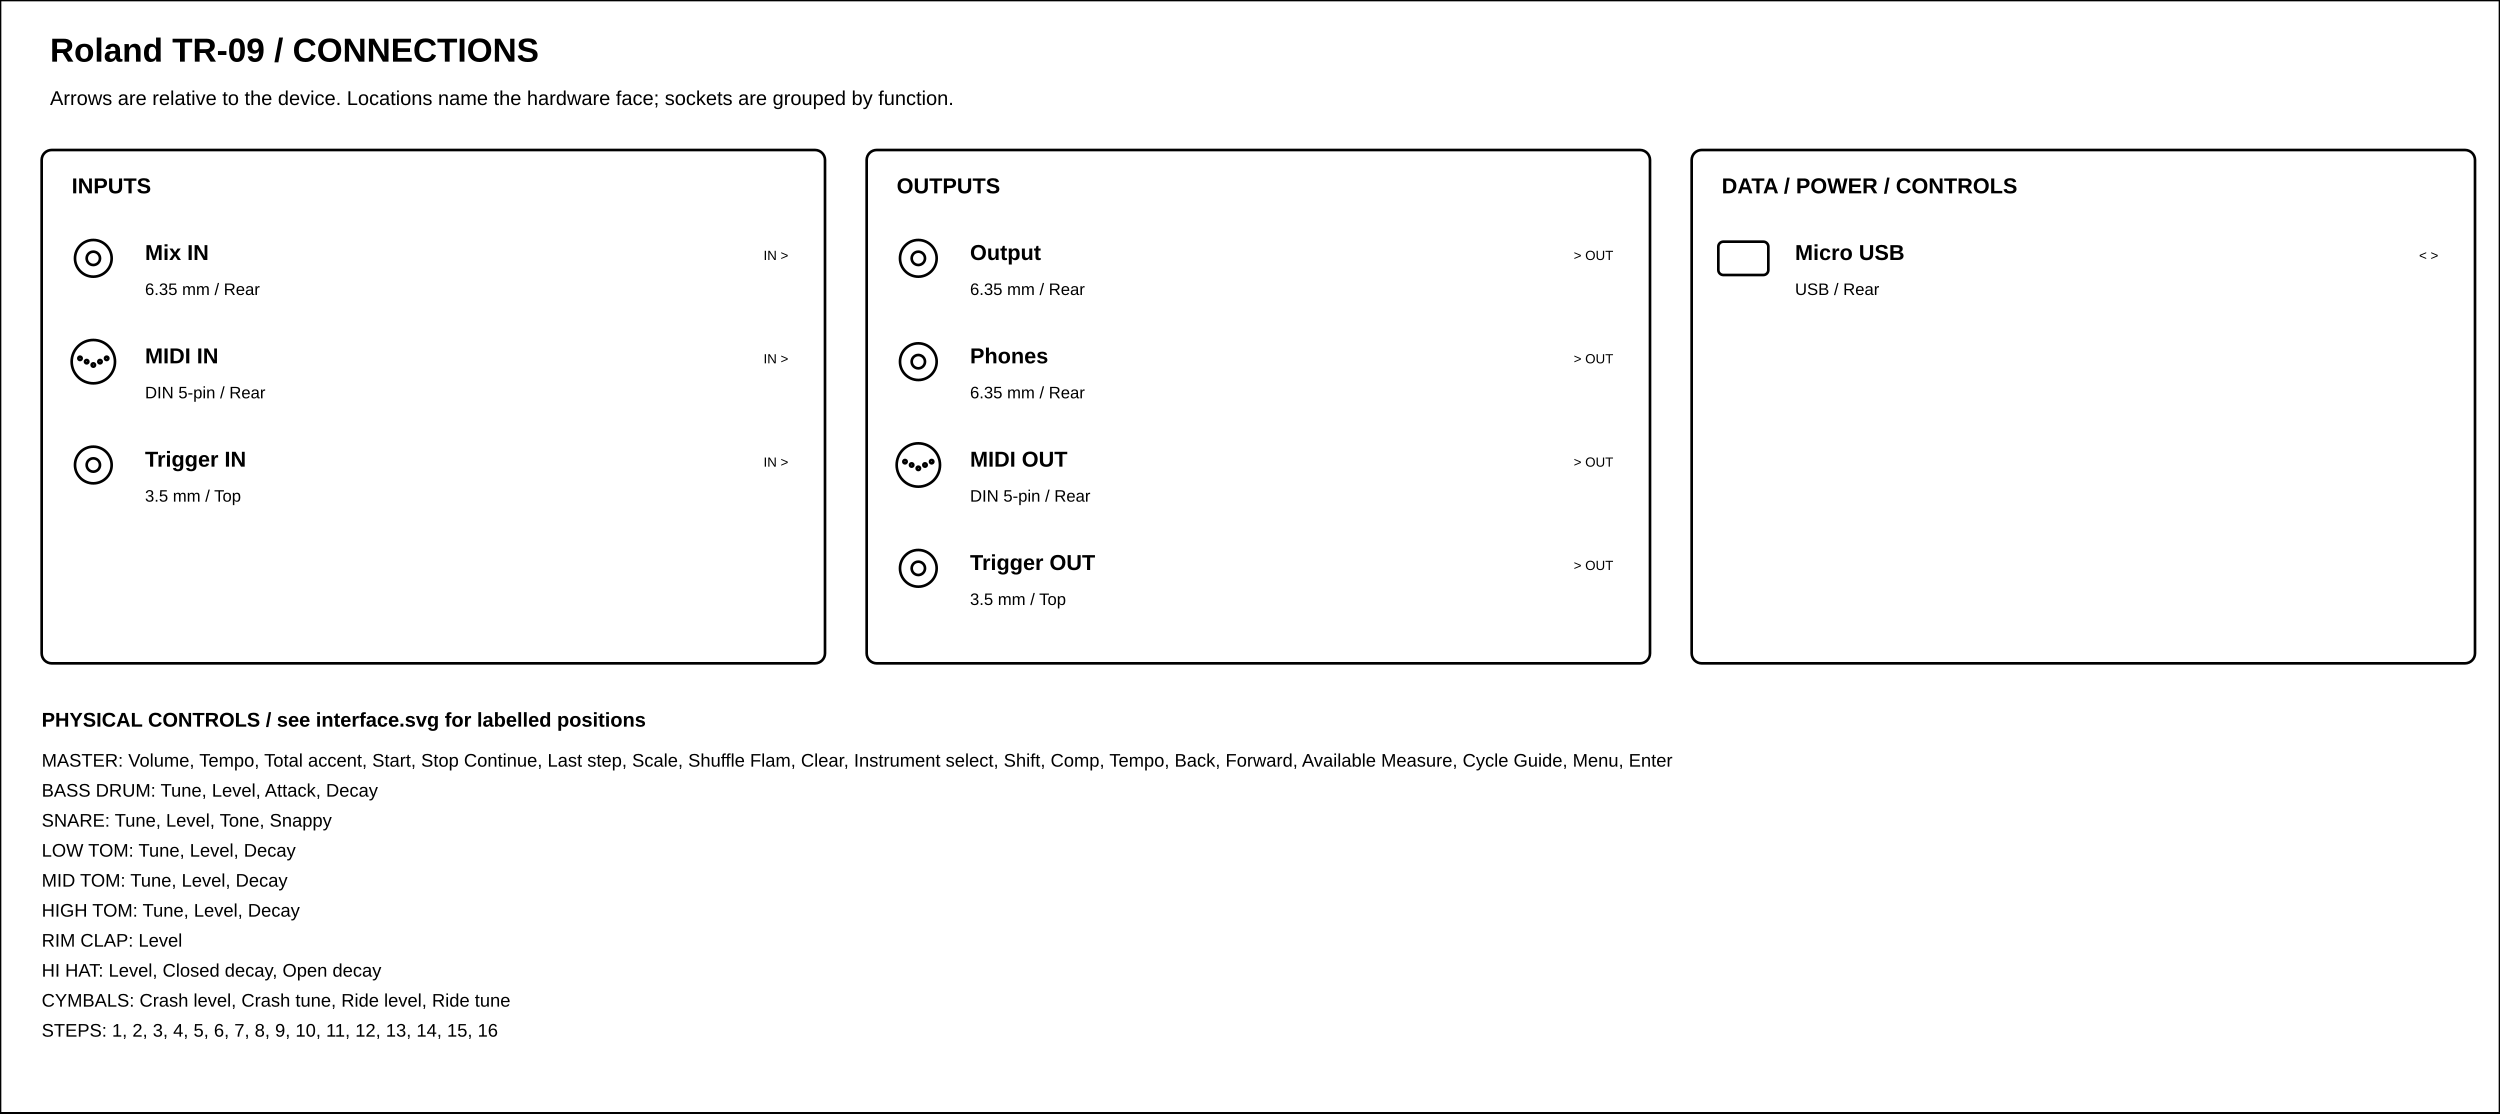
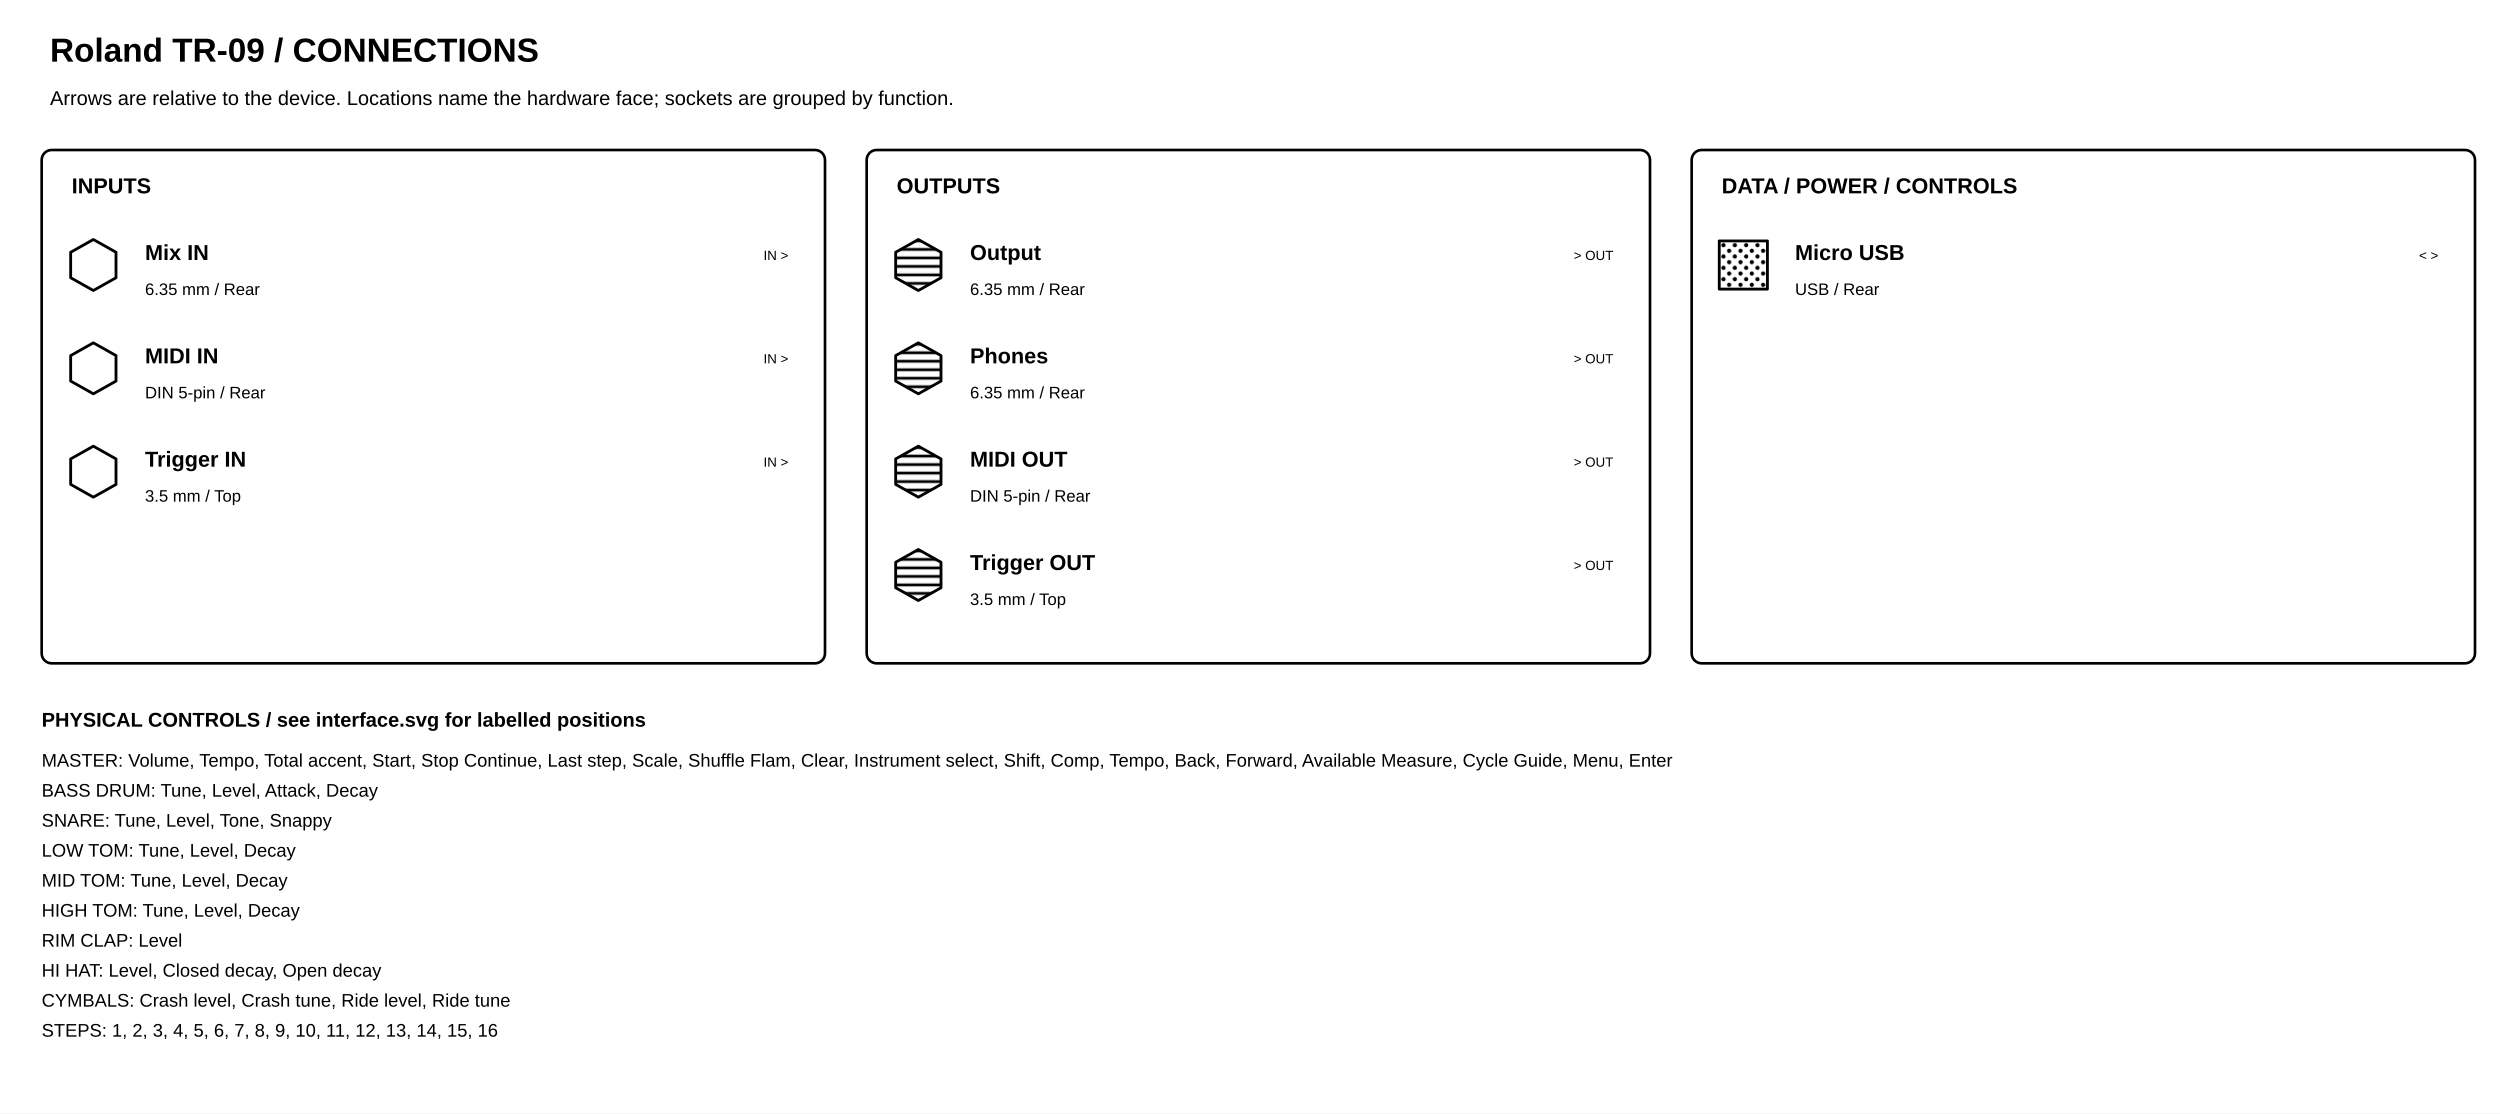
<svg xmlns="http://www.w3.org/2000/svg" viewBox="0 0 1500 668" role="img" aria-labelledby="title description">
+   <defs>
+     <pattern id="tactile-stripes" width="6" height="6" patternUnits="userSpaceOnUse">
+       <rect width="6" height="6" fill="#fff" />
+       <path d="M0 3H6" stroke="#000" stroke-width="2" />
+     </pattern>
+     <pattern id="tactile-dots" width="8" height="8" patternUnits="userSpaceOnUse">
+       <rect width="8" height="8" fill="#fff" />
+       <circle cx="2" cy="2" r="1.5" fill="#000" />
+       <circle cx="6" cy="6" r="1.5" fill="#000" />
+     </pattern>
+   </defs>
  <style>text{font-family:Arial,Helvetica,sans-serif;fill:#000;stroke:none}.line{fill:#fff;stroke:#000;stroke-width:1.6;stroke-linejoin:round;stroke-linecap:round}.thin{fill:none;stroke:#000;stroke-width:1;stroke-linejoin:round;stroke-linecap:round}</style>
-   <rect x="0" y="0" width="1500" height="668" class="line" fill="#fff" stroke="none" stroke-width="1.6" />
+   <rect x="0" y="0" width="1500" height="668" fill="#fff" stroke="none" stroke-width="1.6" />
  <text x="30" y="37" fill="#000" font-family="Arial,Helvetica,sans-serif" font-size="20" text-anchor="start" font-weight="bold">Roland TR-09 / CONNECTIONS</text>
  <text x="30" y="63" fill="#000" font-family="Arial,Helvetica,sans-serif" font-size="12" text-anchor="start">Arrows are relative to the device. Locations name the hardware face; sockets are grouped by function.</text>
-   <rect x="25" y="90" width="470" height="308" class="line" fill="#fff" stroke="#000" stroke-width="1.6" rx="6" />
+   <rect x="25" y="90" width="470" height="308" fill="#fff" stroke="#000" stroke-width="1.6" rx="6" />
  <text x="43" y="116" fill="#000" font-family="Arial,Helvetica,sans-serif" font-size="13" text-anchor="start" font-weight="bold">INPUTS</text>
  <g id="port-0-1" aria-label="Mix IN" data-direction="input">
-     <circle cx="56" cy="155" r="11" class="line" fill="#fff" stroke="#000" stroke-width="1.6" />
-     <circle cx="56" cy="155" r="4" class="line" fill="#fff" stroke="#000" stroke-width="1.6" />
+     <svg data-symbol="input" x="39.000" y="142.000" width="34.000" height="34.000" viewBox="0 0 40 40">
+       <g fill="none" stroke="#000" stroke-width="2" stroke-linejoin="round">
+         <polygon points="20,2 36,11 36,29 20,38 4,29 4,11" fill="#fff" />
+       </g>
+     </svg>
    <text x="87" y="156" fill="#000" font-family="Arial,Helvetica,sans-serif" font-size="13" text-anchor="start" font-weight="bold">Mix IN</text>
    <text x="87" y="177" fill="#000" font-family="Arial,Helvetica,sans-serif" font-size="10" text-anchor="start">6.35 mm / Rear</text>
    <text x="473" y="156" fill="#000" font-family="Arial,Helvetica,sans-serif" font-size="8" text-anchor="end">IN &gt;</text>
  </g>
  <g id="port-0-2" aria-label="MIDI IN" data-direction="input">
-     <circle cx="56" cy="217" r="13" class="line" fill="#fff" stroke="#000" stroke-width="1.6" />
-     <circle cx="48" cy="215" r="1" class="line" fill="#fff" stroke="#000" stroke-width="1.6" />
-     <circle cx="52" cy="217" r="1" class="line" fill="#fff" stroke="#000" stroke-width="1.6" />
-     <circle cx="56" cy="219" r="1" class="line" fill="#fff" stroke="#000" stroke-width="1.6" />
-     <circle cx="60" cy="217" r="1" class="line" fill="#fff" stroke="#000" stroke-width="1.6" />
-     <circle cx="64" cy="215" r="1" class="line" fill="#fff" stroke="#000" stroke-width="1.6" />
+     <svg data-symbol="input" x="39.000" y="204.000" width="34.000" height="34.000" viewBox="0 0 40 40">
+       <g fill="none" stroke="#000" stroke-width="2" stroke-linejoin="round">
+         <polygon points="20,2 36,11 36,29 20,38 4,29 4,11" fill="#fff" />
+       </g>
+     </svg>
    <text x="87" y="218" fill="#000" font-family="Arial,Helvetica,sans-serif" font-size="13" text-anchor="start" font-weight="bold">MIDI IN</text>
    <text x="87" y="239" fill="#000" font-family="Arial,Helvetica,sans-serif" font-size="10" text-anchor="start">DIN 5-pin / Rear</text>
    <text x="473" y="218" fill="#000" font-family="Arial,Helvetica,sans-serif" font-size="8" text-anchor="end">IN &gt;</text>
  </g>
  <g id="port-0-3" aria-label="Trigger IN" data-direction="input">
-     <circle cx="56" cy="279" r="11" class="line" fill="#fff" stroke="#000" stroke-width="1.6" />
-     <circle cx="56" cy="279" r="4" class="line" fill="#fff" stroke="#000" stroke-width="1.6" />
+     <svg data-symbol="input" x="39.000" y="266.000" width="34.000" height="34.000" viewBox="0 0 40 40">
+       <g fill="none" stroke="#000" stroke-width="2" stroke-linejoin="round">
+         <polygon points="20,2 36,11 36,29 20,38 4,29 4,11" fill="#fff" />
+       </g>
+     </svg>
    <text x="87" y="280" fill="#000" font-family="Arial,Helvetica,sans-serif" font-size="13" text-anchor="start" font-weight="bold">Trigger IN</text>
    <text x="87" y="301" fill="#000" font-family="Arial,Helvetica,sans-serif" font-size="10" text-anchor="start">3.5 mm / Top</text>
    <text x="473" y="280" fill="#000" font-family="Arial,Helvetica,sans-serif" font-size="8" text-anchor="end">IN &gt;</text>
  </g>
-   <rect x="520" y="90" width="470" height="308" class="line" fill="#fff" stroke="#000" stroke-width="1.6" rx="6" />
+   <rect x="520" y="90" width="470" height="308" fill="#fff" stroke="#000" stroke-width="1.6" rx="6" />
  <text x="538" y="116" fill="#000" font-family="Arial,Helvetica,sans-serif" font-size="13" text-anchor="start" font-weight="bold">OUTPUTS</text>
  <g id="port-1-1" aria-label="Output" data-direction="output">
-     <circle cx="551" cy="155" r="11" class="line" fill="#fff" stroke="#000" stroke-width="1.6" />
-     <circle cx="551" cy="155" r="4" class="line" fill="#fff" stroke="#000" stroke-width="1.6" />
+     <svg data-symbol="output" x="534.000" y="142.000" width="34.000" height="34.000" viewBox="0 0 40 40">
+       <g fill="none" stroke="#000" stroke-width="2" stroke-linejoin="round">
+         <polygon points="20,2 36,11 36,29 20,38 4,29 4,11" fill="url(#tactile-stripes)" />
+       </g>
+     </svg>
    <text x="582" y="156" fill="#000" font-family="Arial,Helvetica,sans-serif" font-size="13" text-anchor="start" font-weight="bold">Output</text>
    <text x="582" y="177" fill="#000" font-family="Arial,Helvetica,sans-serif" font-size="10" text-anchor="start">6.35 mm / Rear</text>
    <text x="968" y="156" fill="#000" font-family="Arial,Helvetica,sans-serif" font-size="8" text-anchor="end">&gt; OUT</text>
  </g>
  <g id="port-1-2" aria-label="Phones" data-direction="output">
-     <circle cx="551" cy="217" r="11" class="line" fill="#fff" stroke="#000" stroke-width="1.6" />
-     <circle cx="551" cy="217" r="4" class="line" fill="#fff" stroke="#000" stroke-width="1.6" />
+     <svg data-symbol="output" x="534.000" y="204.000" width="34.000" height="34.000" viewBox="0 0 40 40">
+       <g fill="none" stroke="#000" stroke-width="2" stroke-linejoin="round">
+         <polygon points="20,2 36,11 36,29 20,38 4,29 4,11" fill="url(#tactile-stripes)" />
+       </g>
+     </svg>
    <text x="582" y="218" fill="#000" font-family="Arial,Helvetica,sans-serif" font-size="13" text-anchor="start" font-weight="bold">Phones</text>
    <text x="582" y="239" fill="#000" font-family="Arial,Helvetica,sans-serif" font-size="10" text-anchor="start">6.35 mm / Rear</text>
    <text x="968" y="218" fill="#000" font-family="Arial,Helvetica,sans-serif" font-size="8" text-anchor="end">&gt; OUT</text>
  </g>
  <g id="port-1-3" aria-label="MIDI OUT" data-direction="output">
-     <circle cx="551" cy="279" r="13" class="line" fill="#fff" stroke="#000" stroke-width="1.6" />
-     <circle cx="543" cy="277" r="1" class="line" fill="#fff" stroke="#000" stroke-width="1.6" />
-     <circle cx="547" cy="279" r="1" class="line" fill="#fff" stroke="#000" stroke-width="1.6" />
-     <circle cx="551" cy="281" r="1" class="line" fill="#fff" stroke="#000" stroke-width="1.6" />
-     <circle cx="555" cy="279" r="1" class="line" fill="#fff" stroke="#000" stroke-width="1.6" />
-     <circle cx="559" cy="277" r="1" class="line" fill="#fff" stroke="#000" stroke-width="1.6" />
+     <svg data-symbol="output" x="534.000" y="266.000" width="34.000" height="34.000" viewBox="0 0 40 40">
+       <g fill="none" stroke="#000" stroke-width="2" stroke-linejoin="round">
+         <polygon points="20,2 36,11 36,29 20,38 4,29 4,11" fill="url(#tactile-stripes)" />
+       </g>
+     </svg>
    <text x="582" y="280" fill="#000" font-family="Arial,Helvetica,sans-serif" font-size="13" text-anchor="start" font-weight="bold">MIDI OUT</text>
    <text x="582" y="301" fill="#000" font-family="Arial,Helvetica,sans-serif" font-size="10" text-anchor="start">DIN 5-pin / Rear</text>
    <text x="968" y="280" fill="#000" font-family="Arial,Helvetica,sans-serif" font-size="8" text-anchor="end">&gt; OUT</text>
  </g>
  <g id="port-1-4" aria-label="Trigger OUT" data-direction="output">
-     <circle cx="551" cy="341" r="11" class="line" fill="#fff" stroke="#000" stroke-width="1.6" />
-     <circle cx="551" cy="341" r="4" class="line" fill="#fff" stroke="#000" stroke-width="1.6" />
+     <svg data-symbol="output" x="534.000" y="328.000" width="34.000" height="34.000" viewBox="0 0 40 40">
+       <g fill="none" stroke="#000" stroke-width="2" stroke-linejoin="round">
+         <polygon points="20,2 36,11 36,29 20,38 4,29 4,11" fill="url(#tactile-stripes)" />
+       </g>
+     </svg>
    <text x="582" y="342" fill="#000" font-family="Arial,Helvetica,sans-serif" font-size="13" text-anchor="start" font-weight="bold">Trigger OUT</text>
    <text x="582" y="363" fill="#000" font-family="Arial,Helvetica,sans-serif" font-size="10" text-anchor="start">3.5 mm / Top</text>
    <text x="968" y="342" fill="#000" font-family="Arial,Helvetica,sans-serif" font-size="8" text-anchor="end">&gt; OUT</text>
  </g>
-   <rect x="1015" y="90" width="470" height="308" class="line" fill="#fff" stroke="#000" stroke-width="1.6" rx="6" />
+   <rect x="1015" y="90" width="470" height="308" fill="#fff" stroke="#000" stroke-width="1.6" rx="6" />
  <text x="1033" y="116" fill="#000" font-family="Arial,Helvetica,sans-serif" font-size="13" text-anchor="start" font-weight="bold">DATA / POWER / CONTROLS</text>
  <g id="port-2-1" aria-label="Micro USB" data-direction="bidirectional">
-     <rect x="1031" y="145" width="30" height="20" class="line" fill="#fff" stroke="#000" stroke-width="1.6" rx="3" />
+     <svg data-symbol="bidirectional" x="1029.000" y="142.000" width="34.000" height="34.000" viewBox="0 0 40 40">
+       <g fill="none" stroke="#000" stroke-width="2" stroke-linejoin="round">
+         <rect x="3" y="3" width="34" height="34" fill="url(#tactile-dots)" />
+       </g>
+     </svg>
    <text x="1077" y="156" fill="#000" font-family="Arial,Helvetica,sans-serif" font-size="13" text-anchor="start" font-weight="bold">Micro USB</text>
    <text x="1077" y="177" fill="#000" font-family="Arial,Helvetica,sans-serif" font-size="10" text-anchor="start">USB / Rear</text>
    <text x="1463" y="156" fill="#000" font-family="Arial,Helvetica,sans-serif" font-size="8" text-anchor="end">&lt; &gt;</text>
  </g>
  <text x="25" y="436" fill="#000" font-family="Arial,Helvetica,sans-serif" font-size="12" text-anchor="start" font-weight="bold">PHYSICAL CONTROLS / see interface.svg for labelled positions</text>
  <text x="25" y="460" fill="#000" font-family="Arial,Helvetica,sans-serif" font-size="11" text-anchor="start">MASTER: Volume, Tempo, Total accent, Start, Stop Continue, Last step, Scale, Shuffle Flam, Clear, Instrument select, Shift, Comp, Tempo, Back, Forward, Available Measure, Cycle Guide, Menu, Enter</text>
  <text x="25" y="478" fill="#000" font-family="Arial,Helvetica,sans-serif" font-size="11" text-anchor="start">BASS DRUM: Tune, Level, Attack, Decay</text>
  <text x="25" y="496" fill="#000" font-family="Arial,Helvetica,sans-serif" font-size="11" text-anchor="start">SNARE: Tune, Level, Tone, Snappy</text>
  <text x="25" y="514" fill="#000" font-family="Arial,Helvetica,sans-serif" font-size="11" text-anchor="start">LOW TOM: Tune, Level, Decay</text>
  <text x="25" y="532" fill="#000" font-family="Arial,Helvetica,sans-serif" font-size="11" text-anchor="start">MID TOM: Tune, Level, Decay</text>
  <text x="25" y="550" fill="#000" font-family="Arial,Helvetica,sans-serif" font-size="11" text-anchor="start">HIGH TOM: Tune, Level, Decay</text>
  <text x="25" y="568" fill="#000" font-family="Arial,Helvetica,sans-serif" font-size="11" text-anchor="start">RIM CLAP: Level</text>
  <text x="25" y="586" fill="#000" font-family="Arial,Helvetica,sans-serif" font-size="11" text-anchor="start">HI HAT: Level, Closed decay, Open decay</text>
  <text x="25" y="604" fill="#000" font-family="Arial,Helvetica,sans-serif" font-size="11" text-anchor="start">CYMBALS: Crash level, Crash tune, Ride level, Ride tune</text>
  <text x="25" y="622" fill="#000" font-family="Arial,Helvetica,sans-serif" font-size="11" text-anchor="start">STEPS: 1, 2, 3, 4, 5, 6, 7, 8, 9, 10, 11, 12, 13, 14, 15, 16</text>
</svg>
